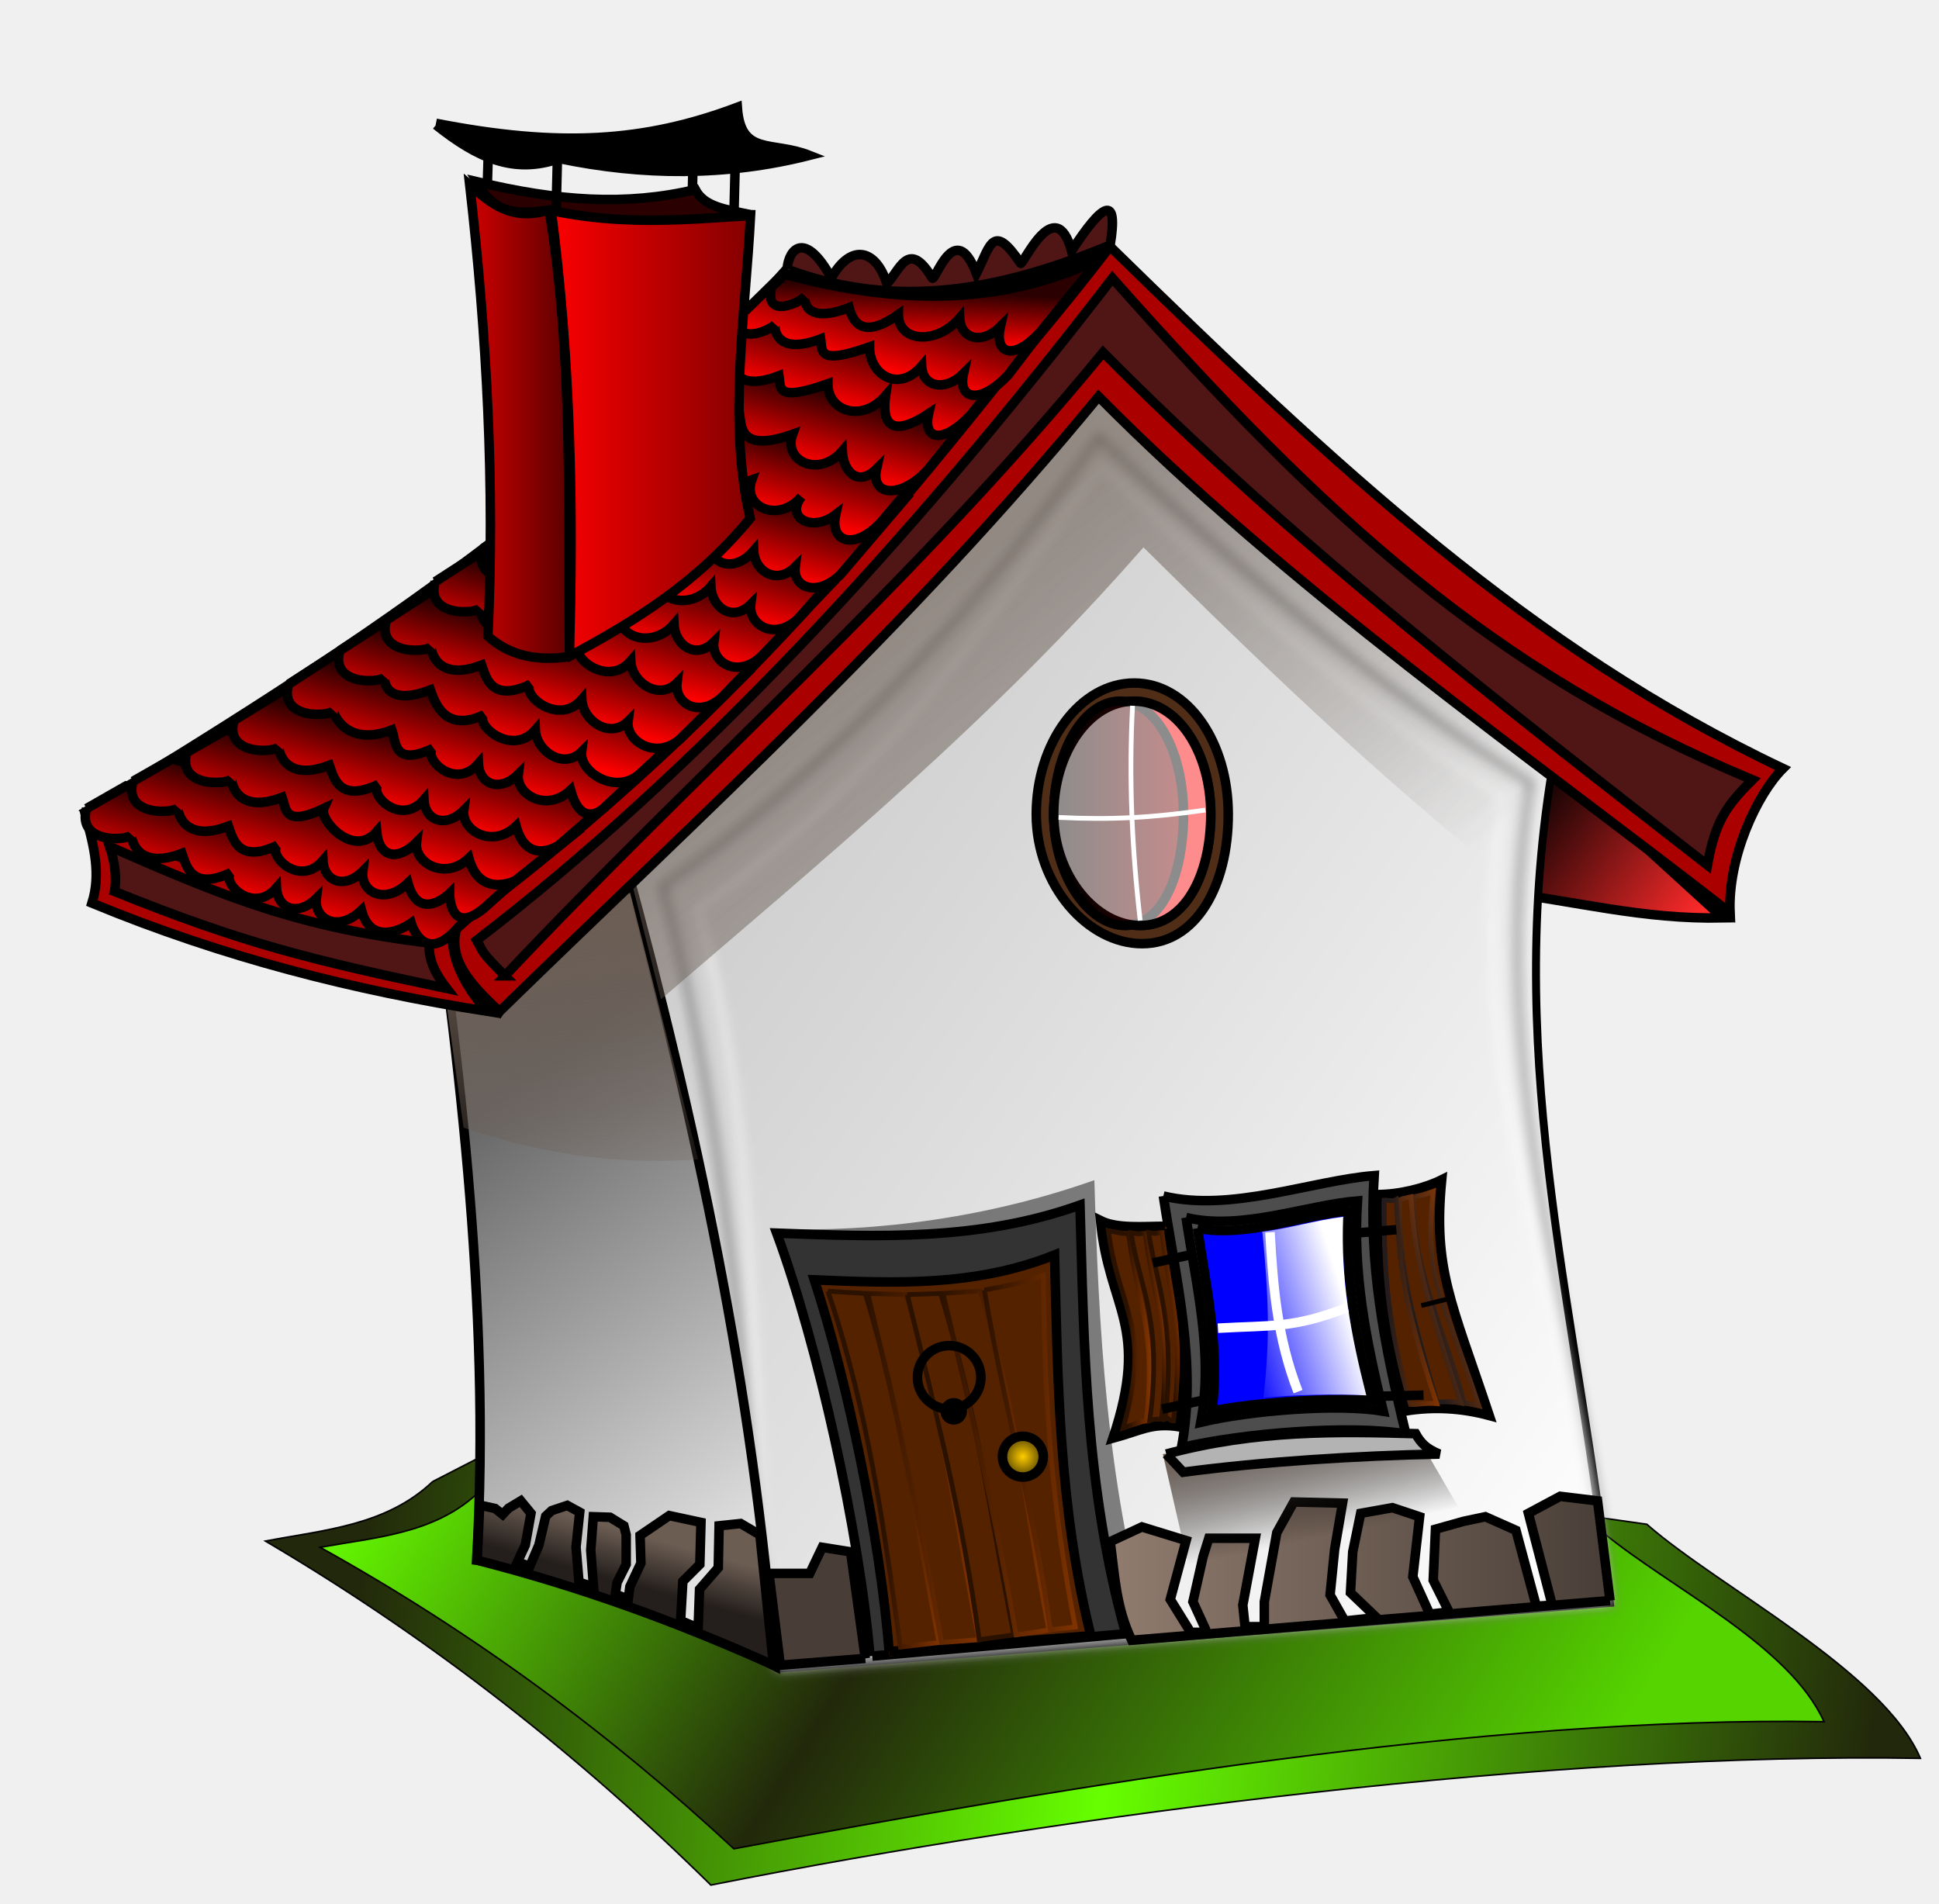
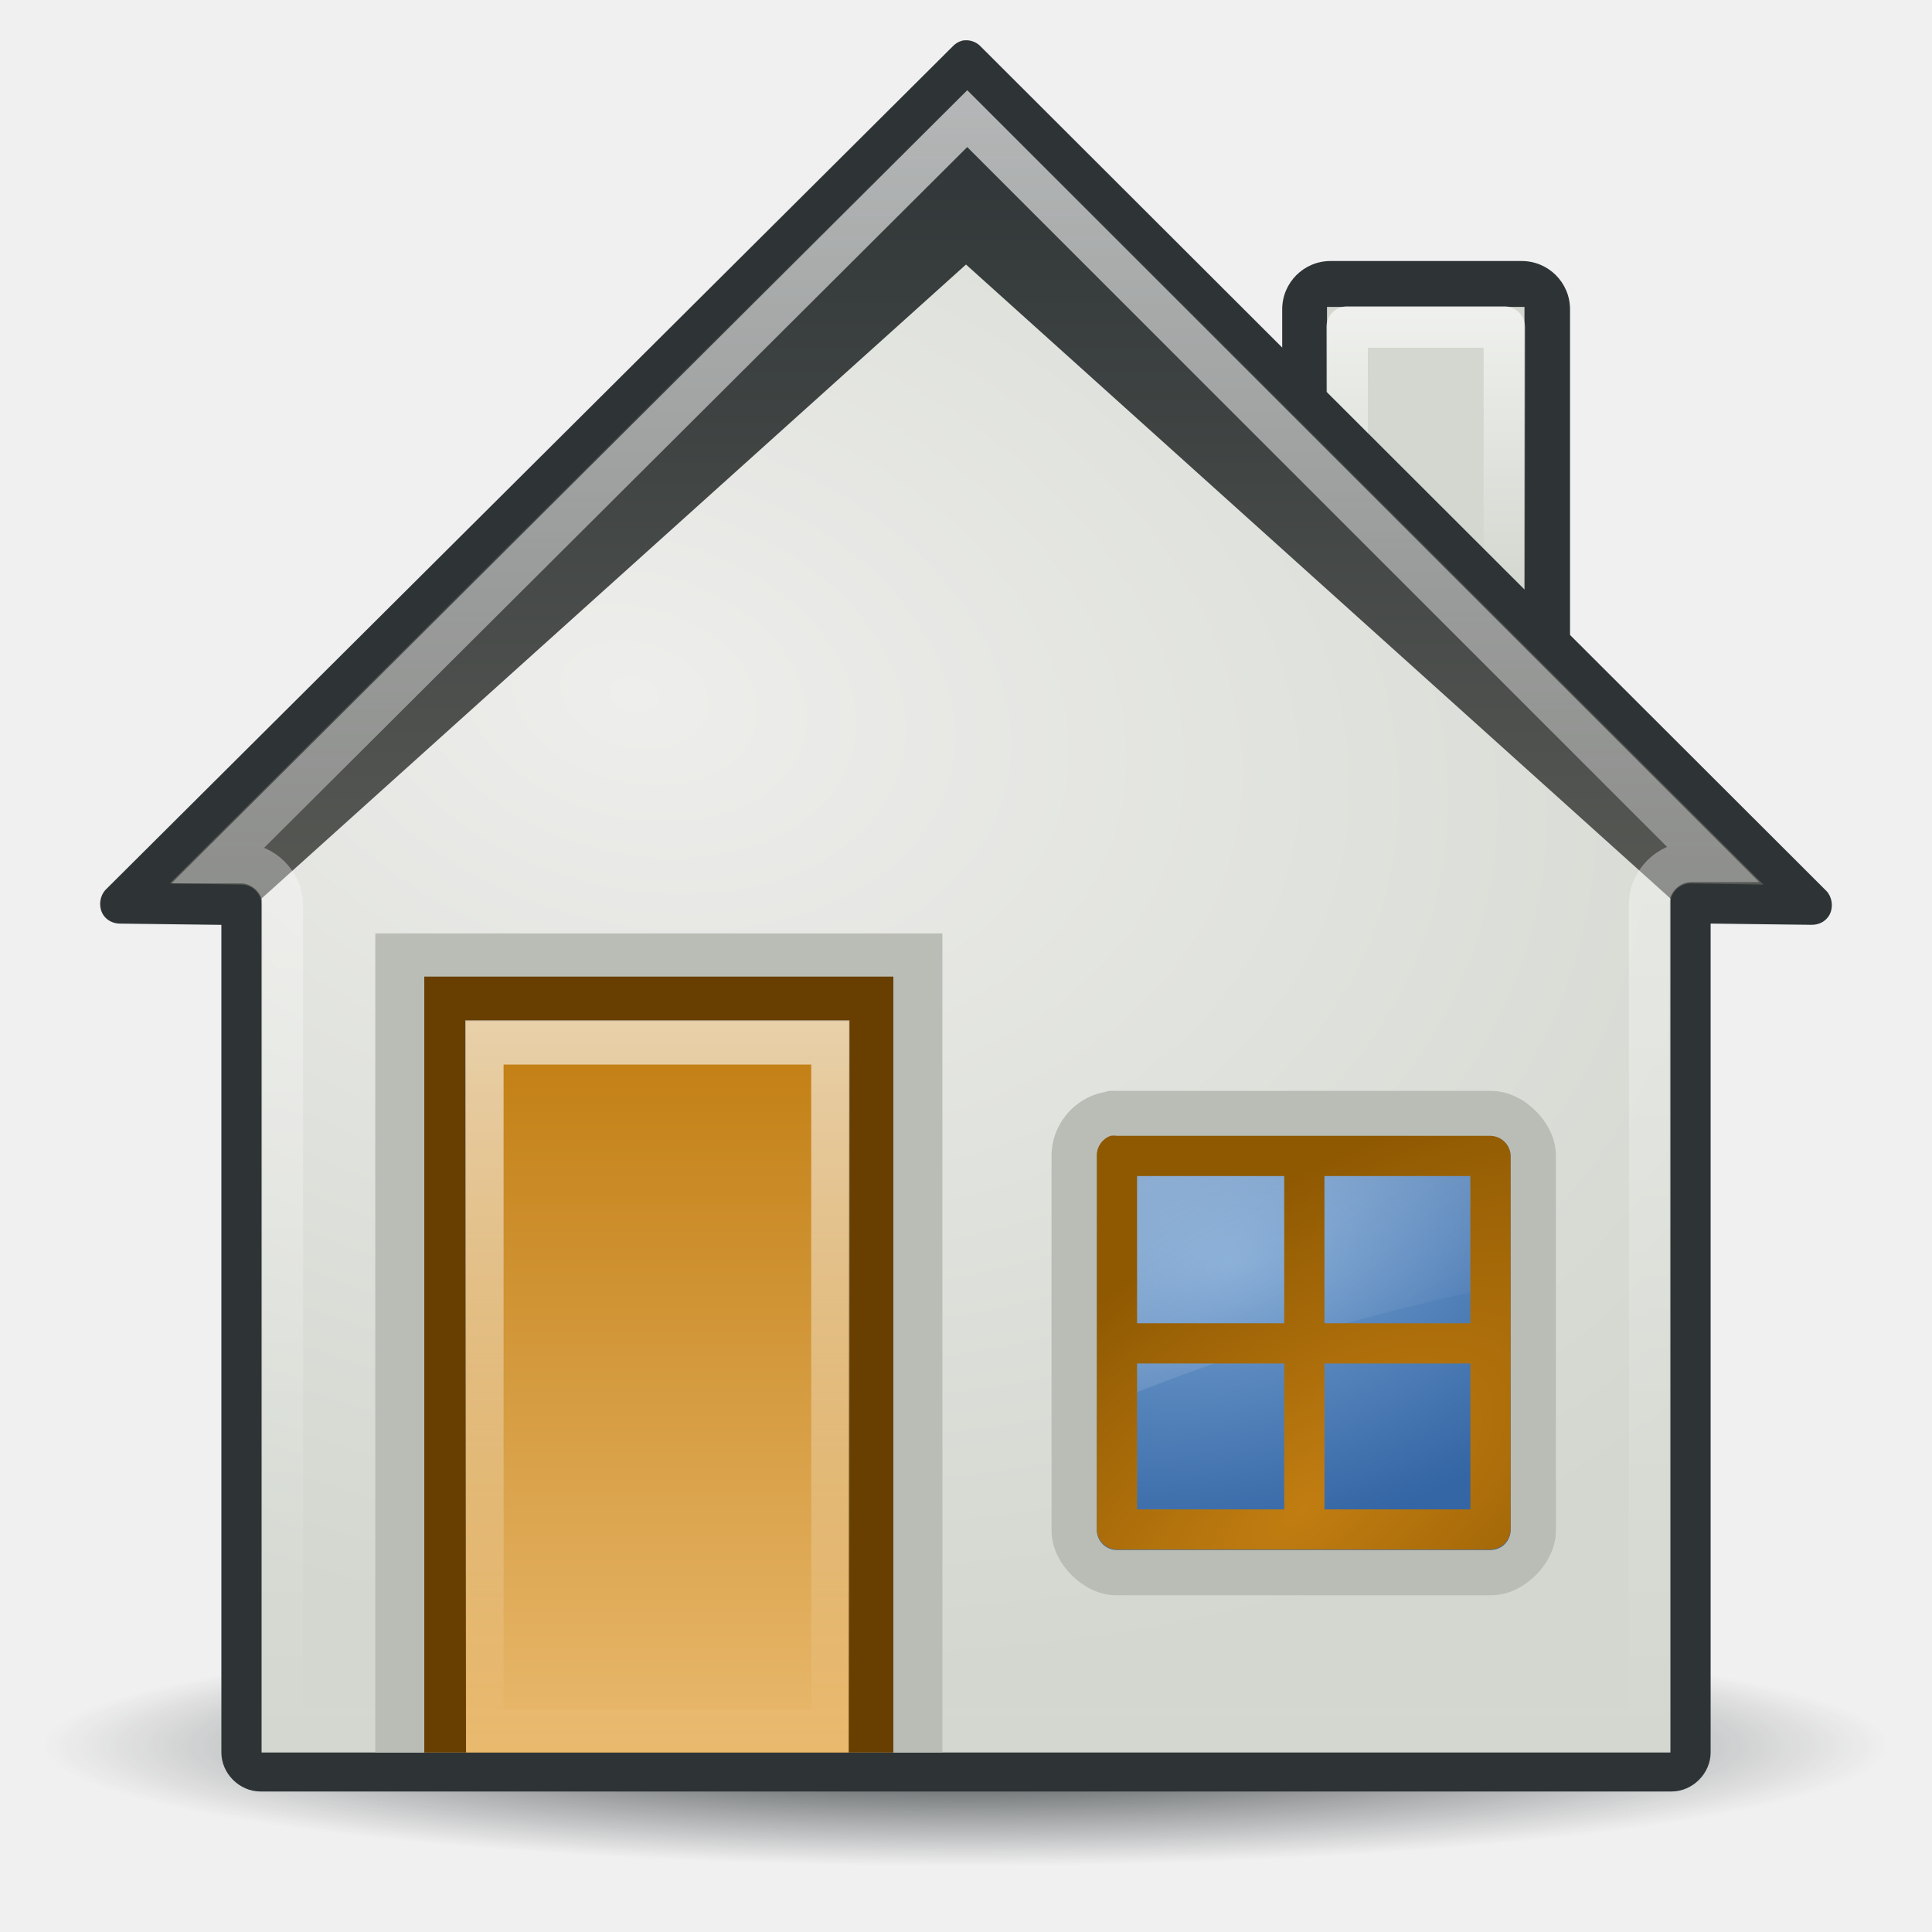
- <svg xmlns="http://www.w3.org/2000/svg" xmlns:xlink="http://www.w3.org/1999/xlink" viewBox="0 0 1222 1200">
+ <svg xmlns="http://www.w3.org/2000/svg" xmlns:xlink="http://www.w3.org/1999/xlink" viewBox="0 0 48 48">
  <defs>
-     <filter id="g">
-       <feGaussianBlur stdDeviation="3.428" />
-     </filter>
-     <linearGradient id="c">
-       <stop stop-color="#2b1100" offset="0" />
-       <stop stop-color="#a40" offset="1" />
+     <linearGradient id="a">
+       <stop stop-color="#fff" stop-opacity=".8" offset="0" />
+       <stop stop-color="#fff" stop-opacity="0" offset="1" />
    </linearGradient>
-     <linearGradient id="e">
-       <stop stop-color="#241c1c" offset="0" />
-       <stop stop-color="#a40" offset="1" />
+     <radialGradient id="l" cx="25.424" cy="52.57" r="25.729" gradientTransform="matrix(1 0 0 .18524 0 42.83)" gradientUnits="userSpaceOnUse">
+       <stop stop-color="#2e3436" offset="0" />
+       <stop stop-color="#2e3436" stop-opacity="0" offset="1" />
+     </radialGradient>
+     <linearGradient id="m" x2="0" y1="7.61" y2="14.766" gradientUnits="userSpaceOnUse" xlink:href="#a" />
+     <linearGradient id="n" x2="0" y1="3.688" y2="44.719" gradientUnits="userSpaceOnUse" xlink:href="#a" />
+     <linearGradient id="o" x2="0" y1="44.19" y2="25.875" gradientUnits="userSpaceOnUse">
+       <stop stop-color="#e9b96e" offset="0" />
+       <stop stop-color="#c17d11" offset="1" />
    </linearGradient>
-     <linearGradient id="a">
-       <stop stop-color="#f00" offset="0" />
-       <stop stop-color="#2b0000" offset="1" />
-     </linearGradient>
-     <linearGradient id="b">
-       <stop stop-color="#2b1100" offset="0" />
-       <stop stop-color="#803300" offset="1" />
-     </linearGradient>
-     <linearGradient id="av" x1="1114.4" x2="1043.5" y1="713.96" y2="736.69" gradientUnits="userSpaceOnUse">
+     <linearGradient id="p" x2="0" y1="25.891" y2="44.17" gradientUnits="userSpaceOnUse" xlink:href="#a" />
+     <linearGradient id="q" x1="26.21" x2="32.768" y1="23.978" y2="36.25" gradientTransform="translate(1.2425e-8 -1.2405)" gradientUnits="userSpaceOnUse">
      <stop stop-color="#fff" offset="0" />
      <stop stop-color="#fff" stop-opacity="0" offset="1" />
    </linearGradient>
-     <linearGradient id="au" x1="929.28" x2="1017.1" gradientUnits="userSpaceOnUse">
-       <stop offset="0" />
-       <stop stop-color="#800000" offset="1" />
+     <radialGradient id="r" cx="8.363" cy="28.968" r="17.5" gradientTransform="matrix(-.34202 1.3007 -1.8582 -.48862 72.451 20.543)" gradientUnits="userSpaceOnUse">
+       <stop stop-color="#eeeeec" offset="0" />
+       <stop stop-color="#d3d7cf" offset="1" />
+     </radialGradient>
+     <linearGradient id="s" x2="0" y1="3.438" y2="23.01" gradientTransform="translate(1.2425e-8 -1.2405)" gradientUnits="userSpaceOnUse">
+       <stop stop-color="#2e3436" offset="0" />
+       <stop stop-color="#555753" offset="1" />
    </linearGradient>
-     <linearGradient id="d" x1="662.97" x2="1282.5" y1="462.86" y2="903.28" gradientUnits="userSpaceOnUse">
-       <stop stop-color="#ccc" offset="0" />
-       <stop stop-color="#fff" offset="1" />
-     </linearGradient>
-     <linearGradient id="at" x1="529.26" x2="759.52" y1="627.78" y2="953.02" gradientUnits="userSpaceOnUse">
-       <stop stop-color="#666" offset="0" />
-       <stop stop-color="#fff" offset="1" />
-     </linearGradient>
-     <linearGradient id="as" x1="964.86" x2="1285.9" gradientUnits="userSpaceOnUse">
-       <stop stop-color="#917c6f" offset="0" />
-       <stop stop-color="#483e37" offset="1" />
-     </linearGradient>
-     <linearGradient id="ar" x1="670.18" x2="661.79" y1="867.18" y2="897.72" gradientUnits="userSpaceOnUse">
-       <stop stop-color="#6c5d53" offset="0" />
-       <stop stop-color="#241f1c" offset="1" />
-     </linearGradient>
-     <linearGradient id="aq" x1="498.67" x2="1452.7" y1="857.9" y2="960.93" gradientUnits="userSpaceOnUse">
-       <stop stop-color="#22280b" offset="0" />
-       <stop stop-color="#449305" offset=".25" />
-       <stop stop-color="#6f0" offset=".5" />
-       <stop stop-color="#22280b" offset="1" />
-     </linearGradient>
-     <linearGradient id="ap" x1="782.97" x2="951.64" gradientUnits="userSpaceOnUse">
-       <stop stop-color="#520" offset="0" />
-       <stop stop-color="#520" stop-opacity="0" offset="1" />
-     </linearGradient>
-     <linearGradient id="ao" x1="522.03" x2="1169.8" y1="774.99" y2="1181.1" gradientUnits="userSpaceOnUse">
-       <stop stop-color="#6f0" offset="0" />
-       <stop stop-color="#22280b" offset=".437" />
-       <stop stop-color="#55d400" offset="1" />
-     </linearGradient>
-     <linearGradient id="an" x1="561.29" x2="630.14" gradientUnits="userSpaceOnUse">
-       <stop stop-color="#d40000" offset="0" />
-       <stop stop-color="#500" offset="1" />
-     </linearGradient>
-     <linearGradient id="am" x1="612.57" x2="744.27" gradientUnits="userSpaceOnUse">
-       <stop stop-color="#f00" offset="0" />
-       <stop stop-color="#800000" offset="1" />
-     </linearGradient>
-     <linearGradient id="aj" x1="838.5" x2="908.64" gradientUnits="userSpaceOnUse">
-       <stop stop-color="#2b1100" offset="0" />
-       <stop stop-color="#2b1100" offset="1" />
-     </linearGradient>
-     <linearGradient id="r" x1="810.21" x2="825" y1="801.64" y2="870.5" gradientUnits="userSpaceOnUse">
-       <stop stop-color="#6c5d53" offset="0" />
-       <stop stop-opacity="0" offset="1" />
-     </linearGradient>
-     <linearGradient id="q" x1="869.47" x2="1079.3" y1="258.25" y2="529.8" gradientUnits="userSpaceOnUse">
-       <stop stop-color="#6c5d53" offset="0" />
-       <stop stop-color="#483e37" stop-opacity="0" offset="1" />
-     </linearGradient>
-     <linearGradient id="p" x1="325.93" x2="355.36" y1="470.71" y2="692.64" gradientUnits="userSpaceOnUse">
-       <stop stop-color="#6c5d53" offset="0" />
-       <stop stop-color="#6c5d53" stop-opacity="0" offset="1" />
-     </linearGradient>
-     <linearGradient id="n" x1="875.46" x2="906.95" gradientUnits="userSpaceOnUse">
-       <stop stop-color="#241c1c" offset="0" />
-       <stop stop-color="#803300" offset="1" />
-     </linearGradient>
-     <linearGradient id="i" x1="967.76" x2="1078.8" y1="386.83" y2="466.63" gradientUnits="userSpaceOnUse">
-       <stop offset="0" />
-       <stop stop-color="#ff2a2a" offset="1" />
-     </linearGradient>
-     <linearGradient id="al" x1="825" x2="861.5" gradientUnits="userSpaceOnUse" xlink:href="#b" />
-     <linearGradient id="ak" x1="813.14" x2="886.68" gradientUnits="userSpaceOnUse" xlink:href="#b" />
-     <linearGradient id="ai" x1="860.11" x2="930.79" gradientUnits="userSpaceOnUse" xlink:href="#b" />
-     <linearGradient id="ah" x1="887.07" x2="947.39" gradientUnits="userSpaceOnUse" xlink:href="#b" />
-     <linearGradient id="ag" x1="146.45" x2="159.07" y1="464.05" y2="418.59" gradientUnits="userSpaceOnUse" xlink:href="#a" />
-     <linearGradient id="af" x1="443.97" x2="456.59" y1="446.88" y2="401.42" gradientUnits="userSpaceOnUse" xlink:href="#a" />
-     <linearGradient id="f" x1="477.81" x2="490.43" y1="428.7" y2="383.24" gradientUnits="userSpaceOnUse" xlink:href="#a" />
-     <linearGradient id="ae" x1="507.61" x2="520.23" y1="408.49" y2="363.04" gradientUnits="userSpaceOnUse" xlink:href="#a" />
-     <linearGradient id="ad" x1="541.96" x2="554.57" y1="385.76" y2="340.31" gradientUnits="userSpaceOnUse" xlink:href="#a" />
-     <linearGradient id="ac" x1="574.28" x2="586.9" y1="364.55" y2="319.09" gradientUnits="userSpaceOnUse" xlink:href="#a" />
-     <linearGradient id="ab" x1="603.58" x2="616.19" y1="345.36" y2="299.9" gradientUnits="userSpaceOnUse" xlink:href="#a" />
-     <linearGradient id="aa" x1="634.39" x2="647" y1="321.11" y2="275.66" gradientUnits="userSpaceOnUse" xlink:href="#a" />
-     <linearGradient id="z" x1="664.19" x2="676.8" y1="300.41" y2="254.95" gradientUnits="userSpaceOnUse" xlink:href="#a" />
-     <linearGradient id="y" x1="687.42" x2="700.04" y1="276.67" y2="231.21" gradientUnits="userSpaceOnUse" xlink:href="#a" />
-     <linearGradient id="x" x1="721" x2="733.62" y1="252.6" y2="207.14" gradientUnits="userSpaceOnUse" xlink:href="#a" />
-     <linearGradient id="w" x1="746.51" x2="759.13" y1="219.59" y2="174.14" gradientUnits="userSpaceOnUse" xlink:href="#a" />
-     <linearGradient id="v" x1="772.27" x2="784.89" y1="190.81" y2="145.35" gradientUnits="userSpaceOnUse" xlink:href="#a" />
-     <linearGradient id="u" x1="799.55" x2="812.16" y1="155.95" y2="110.5" gradientUnits="userSpaceOnUse" xlink:href="#a" />
-     <linearGradient id="t" x1="825.81" x2="838.43" y1="132.72" y2="87.264" gradientUnits="userSpaceOnUse" xlink:href="#a" />
-     <linearGradient id="s" x1="844.75" x2="846.51" y1="115.04" y2="82.719" gradientUnits="userSpaceOnUse" xlink:href="#a" />
-     <linearGradient id="o" x1="897.78" x2="937.21" y1="717.68" y2="705.71" gradientUnits="userSpaceOnUse" xlink:href="#e" />
-     <linearGradient id="m" x1="888.13" x2="930.07" y1="719.29" y2="705" gradientUnits="userSpaceOnUse" xlink:href="#e" />
-     <linearGradient id="l" x1="978.92" x2="999.28" y1="741.97" y2="741.79" gradientUnits="userSpaceOnUse" xlink:href="#c" />
-     <linearGradient id="k" x1="996.06" x2="1008.2" y1="743.22" y2="741.61" gradientUnits="userSpaceOnUse" xlink:href="#c" />
-     <linearGradient id="j" x1="1004.1" x2="1018.7" y1="743.04" y2="741.43" gradientUnits="userSpaceOnUse" xlink:href="#c" />
-     <radialGradient id="h" cx="858.57" cy="850" r="15.857" gradientUnits="userSpaceOnUse">
-       <stop stop-color="#fc0" offset="0" />
-       <stop stop-color="#2b2200" offset="1" />
+     <radialGradient id="t" cx="30.69" cy="32.759" r="5.141" gradientTransform="matrix(2.2246 -.54124 .32308 1.3279 -48.244 5.742)" gradientUnits="userSpaceOnUse">
+       <stop stop-color="#729fcf" offset="0" />
+       <stop stop-color="#3465a4" offset="1" />
+     </radialGradient>
+     <radialGradient id="u" cx="33.49" cy="36.728" r="5.141" gradientTransform="matrix(2.4834 -1.7549 .8042 1.138 -80.316 54.457)" gradientUnits="userSpaceOnUse">
+       <stop stop-color="#c17d11" offset="0" />
+       <stop stop-color="#8f5902" offset="1" />
    </radialGradient>
  </defs>
-   <g transform="translate(-268.23 99.995)">
-     <path transform="translate(268.23 .00502)" d="m1085.8 478.52c-50.272 1.037-91.95-10.397-143.29-16.941l5.051-109.1 138.24 126.04z" fill="url(#i)" stroke="#000" stroke-width="6" />
-     <path d="m540.89 833.79c-29.349 27.788-68.204 30.388-105.36 37.491 105.35 62.049 197.9 135.19 280.7 216.79 228.41-45.359 531.85-83.876 762.28-79.872-23.519-55.267-126.52-107.34-172.42-147.52l-640.91-90.811-124.29 63.915" fill="url(#aq)" stroke="#000" />
-     <path d="m567.86 842.36c-27.259 24.353-63.347 26.632-97.857 32.857 97.848 54.38 183.81 118.48 260.71 190 212.14-39.753 473.03-83.611 687.06-80.101-21.845-48.437-96.57-83.975-139.2-119.18l-710.71-23.571" fill="url(#ao)" stroke="#000" />
-     <path d="m758.57 951.65 524.29-41.429c-18.774-177.17-67.142-334.86-36.898-522.53l-290.25-252.47-290.25 319.61c44.625 166.39 70.595 322.81 92.388 496.82" fill="url(#d)" stroke="#000" stroke-width="5" />
-     <path d="m758.57 951.65 524.29-41.429c-18.774-177.17-81.284-328.8-51.04-516.47-87.503-53.862-178.17-128.26-271.05-217.11-76.839 108.6-164.99 205.89-274.08 282.24 44.625 166.39 49.382 318.77 71.175 492.78" fill="url(#d)" filter="url(#g)" opacity=".467" stroke="#000" stroke-width="5" />
-     <path d="m758.57 951.65 524.29-41.429c-18.774-177.17-97.446-320.72-67.202-508.39-87.503-53.862-160.99-120.18-253.88-209.03-76.839 108.6-144.78 203.87-253.88 280.22 44.625 166.39 28.169 304.63 49.962 478.63" fill="url(#d)" filter="url(#g)" opacity=".467" stroke="#fff" stroke-width="5" />
-     <path d="m819.89 943.79 172.11-15.897c-26.675-95.285-31.39-193.07-34.075-284.1-65.785 23.322-136.95 33.128-202.74 30.746 26.786 71.943 56.301 188.52 63.228 269.25" fill="#333" opacity=".594" />
-     <path d="m817.94 943.79 159.78-14.114c-25.836-92.95-26.252-181.37-28.852-270.17-63.716 22.75-127.43 20.013-191.15 17.69 25.944 70.18 52.085 187.84 58.794 266.6" fill="#333" stroke="#000" stroke-width="6" />
-     <path d="m1001.4 653.79c42.7 10.326 93.534-9.675 132.86-12.857-3.502 54.728 5.79 104.59 20 162.86-35.055-5.97-102.57-0.666-141.43 8.571 9.981-52.857-3.514-105.71-11.428-158.57" fill="#4d4d4d" stroke="#000" stroke-width="6" />
-     <path d="m1015.7 667.35c34.719 8.403 76.051-7.874 108.02-10.464-2.847 44.541 4.707 85.118 16.262 132.54-28.503-4.858-83.399-0.542-114.99 6.976 8.115-43.018-2.858-86.035-9.292-129.05" fill="#4d4d4d" stroke="#000" stroke-width="6" />
-     <path d="m1022.9 674.13c30.981 6.053 66.93-8.615 95.229-10.909-2.52 39.447 4.166 77.403 14.392 119.4-25.1-1.651-72.172 1.035-100.51 6.683 5.162-39.108-3.413-77.08-9.108-115.18" fill="#00f" stroke="#000" stroke-width="6" />
-     <path d="m1068.6 676.65c1.982 34.286 4.435 66.172 17.688 100.46" fill="none" stroke="#fff" stroke-width="6" />
-     <path d="m1063.6 676.28c16.65-1.901 33.11-7.1 51.118-9.393-1.603 39.447 4.545 73.11 14.588 112.58-18.452-1.146-47.856-0.354-64.892 1.506 4.571-38.098 3.062-66.095-0.562-104.19" fill="url(#av)" />
-     <path d="m1035.8 737.11c34.286-1.982 47.232 0.237 81.518-13.016" fill="none" stroke="#fff" stroke-width="6" />
-     <path d="m828.57 940.93 120.07-13.03c-20.468-82.57-17.261-150.51-19.322-229.39-50.476 20.21-92.871 15.252-143.35 13.189 20.553 62.343 40.818 157.25 46.133 227.21" fill="url(#ap)" stroke="#873515" stroke-width="6" />
-     <path d="m661.56 440.9-129.3-50.508c24.46 164.83 45.589 332.94 36.366 492.95 69.363 8.757 129.13 36.701 187.89 66.67-13.558-172.72-49.175-341.77-94.954-509.12" fill="url(#at)" stroke="#000" stroke-width="6" />
-     <path transform="translate(268.23 .00502)" d="m397.14 462.86-126.43-7.857 21.429 155.71c44.28 15.009 92.184 23.979 147.86 20l-42.857-167.86" fill="url(#p)" />
-     <path d="m959.56 150.99c-91.351 111.47-190.89 210.66-292.94 306.08l18.183 72.731c104.42-89.579 210.02-177.1 304.06-284.86 84.179 83.506 163.31 158.59 247.49 223.24l10.102-78.792-286.88-238.4" fill="url(#q)" opacity=".621" />
-     <path d="m583.06 537.47c125.2-122.17 257.15-241.09 377.5-387.49 118.52 119.88 269.54 225.26 398 325.27-1.56-34.559 16.812-74.439 33.335-90.914-158.93-75.219-281.3-189.34-424.07-328.96-130.37 169.49-266.24 282.99-411.33 427.96-6.86 20.757 8.024 37.021 26.56 54.14z" fill="#a00" stroke="#000" stroke-width="6" />
-     <path d="m960.57 57.045c-73.4 17.67-145.72 33.456-197.99 14.142-126.86 144.41-279.54 242.58-438.28 339.17 6.693 2.647 1.063 4.964 42.7 25.536 30.016 14.83 154.49 47.542 189.51 47.44 187.21-138.34 293.22-282.79 408.35-426.28" fill="#f00" stroke="#000" stroke-width="6" />
-     <path d="m554.48 483.33c-4.041 13.974 3.217 34.686 20.708 54.043-83.506-13.148-165.5-33.696-249-68.185 5.682-18.183 1.293-35.355-3.535-53.538 75.374 33.252 151.13 61.078 231.83 67.68" fill="#a00" stroke="#000" stroke-width="6" />
-     <path d="m1042.3 413.21c0 45.04-20.229 81.553-54.321 81.553s-66.667-36.512-66.667-81.553 27.637-82.726 61.729-82.726 59.26 37.686 59.26 82.726z" fill="#502d16" fill-rule="evenodd" stroke="#000" stroke-width="6" />
-     <path d="m1031.3 413.12c0 38.773-16.552 70.206-44.447 70.206s-54.548-31.432-54.548-70.206 22.613-71.216 50.508-71.216 48.487 32.442 48.487 71.216z" fill="#f00" fill-rule="evenodd" stroke="#000" stroke-width="6" />
-     <path d="m1014.1 413.12c0 38.773-13.681 70.206-36.737 70.206s-45.086-31.432-45.086-70.206 18.69-71.216 41.746-71.216 40.076 32.442 40.076 71.216z" fill="url(#au)" fill-rule="evenodd" stroke="#000" stroke-width="6" />
-     <path d="m1031.3 413.12c0 38.773-16.552 70.206-44.447 70.206s-54.548-31.432-54.548-70.206 22.613-71.216 50.508-71.216 48.487 32.442 48.487 71.216z" fill="#fff" fill-rule="evenodd" opacity=".548" stroke="#000" stroke-width="6" />
-     <path d="m935.37 415.18c33.095 1.645 59.048 0.233 92.5-4.643" fill="none" stroke="#fff" stroke-width="3" />
-     <path d="m1282.9 908.79-7.857-62.857-23.571-2.857-20 10.714 15 57.857-10 0.714-12.857-47.857-19.286-8.571-13.571 2.857-17.857 5-1.429 32.143 10 20-12.143 1.429-10.714-23.571 4.286-37.857-17.143-5.714-20 3.571-5 24.286-1.429 25.714 16.428 15.714-20 2.143-9.286-16.429 2.857-28.571 5-29.286-30.714-0.714-10.714 19.286-7.857 43.571v15.714l-12.143 1e-5 -1.429-13.571 7.857-42.143h-29.286l-3.571 11.429-6.429 28.571 7.857 17.143v2.143h-9.286l-12.857-20.714 10-37.143-27.857-8.571-20 9.286c2.81 20.714 3.576 41.429 13.571 62.143l301.43-25" fill="url(#as)" stroke="#000" stroke-width="6" />
-     <path d="m813.57 945.22-9.286-67.143-17.857-2.857-7.857 16.429h-25.714l7.143 57.857 53.571-4.286" fill="#483e37" stroke="#000" stroke-width="6" />
-     <path d="m568.93 883.61 1.607-35 9.737 2.145 4.727 3.748 3.667-3.911 7.761-4.66 6.429 7.857-3.571 20-5 10.714 7.857 2.679 5.714-13.393 4.286-18.214 3.738-3.476 9.834-3.31 7.857 4.286-2.321 21.964 1.964 23.214 9.107 2.5-1.786-23.75 1.607-21.071 10.524 0.334 8.762 5.38 1.429 5.714v18.571l-5.714 11.429-1.429 9.286 8.214 3.214 1.25-9.821 6.964-14.821-0.536-17.5 18.393-12.5 20 4.286-0.714 26.429-10.714 10.714-1.429 25 11.071 4.286 0.893-24.286 11.786-13.571 0.536-26.429 13.571-1.429 12.143 7.143 8.571 82.143c-61.728-27.728-122.08-49.584-185.71-65.893" fill="url(#ar)" stroke="#000" stroke-width="6" />
-     <path d="m764.29 69.505c1.06-12.933 11.4-24.284 27.857 5.714 12.951-22.875 28.53-17.27 35 3.571 8.145-8.065 13.47-28.67 28.571-3.571 1.806 3.002 14.165-38.643 27.857-2.857 8.865-17.728 10.377-32.46 27.857-6.429 1.322 1.969 21.675-45.257 32.143-7.857 19.237-29.474 29.76-36.828 24.286-3.571-70.008 28.972-134.2 40.458-202.14 15.714" fill="#501616" stroke="#000" stroke-width="6" />
-     <path d="m586.43 515.02c122.35-130.03 256.64-246.49 377-392.89 118.52 119.88 252.4 223.12 380.86 323.13 4.868-27.416 11.812-37.296 28.335-53.771-163.79-68.28-268.87-164.66-403.36-316.11-130.37 169.49-264.81 312.99-400.61 417.24 4.757 8.13 1.263 5.787 17.779 22.401z" fill="#501616" stroke="#000" stroke-width="6" />
-     <path d="m538.77 493.69c-0.47 8.259 0.994 16.381 10.985 29.309-84.577-17.791-128.42-28.472-209.42-61.175 1.396-6.397 0.763-17.244-2.995-28.284 75.374 33.252 120.93 51.088 201.99 60.905" fill="#501616" stroke="#000" stroke-width="6" />
-     <path d="m828.57 940.93 127.14-10c-20.468-82.57-20.797-161.11-22.857-240-50.476 20.21-100.95 17.778-151.43 15.714 20.553 62.343 41.828 164.32 47.143 234.29" fill="#520" stroke="#000" stroke-width="6" />
-     <path d="m790 713.79 23.571 1.429c22.901 74.818 32.125 146.9 46.429 220l-24.286 2.857c-10.345-75.493-20.81-150.61-45.714-224.29" fill="none" stroke="url(#al)" stroke-width="3" />
-     <path d="m814.64 715.22 24.643 0.714c22.901 74.818 31.589 144.4 45.893 217.5l-23.571 1.786c-13.203-75.493-26.346-136.15-46.25-219.11" fill="none" stroke="url(#ak)" stroke-width="3" />
-     <path d="m840 715.93 21.071-0.714c22.901 74.818 31.768 142.08 46.071 215.18l-21.786 3.036c-10.345-75.493-25.453-136.68-45.357-217.5" fill="none" stroke="url(#aj)" stroke-width="3" />
-     <path d="m861.61 715.22 24.464-1.607c22.901 74.818 28.911 140.65 43.214 213.75l-20.714 3.036c-13.203-75.493-27.417-137.4-45.893-214.64" fill="none" stroke="url(#ai)" stroke-width="3" />
-     <path d="m888.57 713.08c11.976-2.285 23.79-4.247 37.143-9.286 0.758 85.533 5.875 148.51 20.179 221.61l-15.714 1.786c-10.345-75.493-27.418-131.86-41.607-214.11" fill="none" stroke="url(#ah)" stroke-width="3" />
-     <path transform="translate(50 -41.924)" d="m827.14 831.43c0 4.339-3.518 7.857-7.857 7.857s-7.857-3.518-7.857-7.857 3.518-7.857 7.857-7.857 7.857 3.518 7.857 7.857z" fill-rule="evenodd" stroke="#000" />
-     <path transform="translate(54.286 -31.924)" d="m871.43 850c0 7.101-5.756 12.857-12.857 12.857s-12.857-5.756-12.857-12.857 5.756-12.857 12.857-12.857 12.857 5.756 12.857 12.857z" fill="url(#h)" fill-rule="evenodd" stroke="#000" stroke-width="6" />
-     <path transform="translate(268.23 .00502)" d="m54.548 409.56c-6.222 22.257 25.494 20.388 28.284 16.668-0.397 0.397 1.978 23.016 31.82 11.617 2.739 7.619 5.924 23.868 30.81 12.122-6.087 6.415 14.078 26.633 28.789 9.596 0.662 13.362 13.661 18.109 25.128 6.692-1.594 12.93 13.465 21.762 28.411 7.45 6.926 25.531 31.315 8.081 31.315 8.081s8.001 27.82 29.8 2.525l22.223-19.698-231.83-69.195-24.749 14.142" fill="url(#ag)" stroke="#000" stroke-width="6" />
-     <path d="m352.07 392.39c-6.222 22.257 25.494 20.388 28.284 16.668-0.397 0.397 1.978 23.016 31.82 11.617 2.739 7.619 5.924 23.868 30.81 12.122-6.087 6.415 14.078 26.633 28.789 9.596 0.662 13.362 13.661 18.109 25.128 6.692-1.594 12.93 13.465 21.762 28.411 7.45 6.926 25.531 26.264 6.566 26.264 6.566s-0.08 30.345 25.254 6.061l26.769-23.739-226.78-67.175-24.749 14.142" fill="url(#af)" stroke="#000" stroke-width="6" />
-     <path d="m385.91 374.21c-6.222 22.257 25.494 20.388 28.284 16.668-0.397 0.397 1.978 23.016 31.82 11.617 2.739 7.619 1.378 18.818 26.264 7.071-3.056 6.92 18.623 31.684 33.335 14.647 1.673 16.897 13.661 18.109 25.128 6.692-1.594 12.93 18.011 24.287 32.956 9.975 6.926 25.531 29.294 14.142 29.294 14.142l37.376-29.8-219.71-65.155-24.749 14.142" fill="url(#f)" stroke="#000" stroke-width="6" />
-     <path d="m385.91 374.21c-6.222 22.257 25.494 20.388 28.284 16.668-0.397 0.397 1.978 23.016 31.82 11.617 2.739 7.619 1.378 18.818 26.264 7.071-3.056 6.92 18.623 31.684 33.335 14.647 1.673 16.897 13.661 18.109 25.128 6.692-1.594 12.93 18.011 24.287 32.956 9.975 6.926 25.531 29.294 14.142 29.294 14.142l37.376-29.8-219.71-65.155-24.749 14.142" fill="url(#f)" stroke="#000" stroke-width="6" />
-     <path d="m415.71 354.01c-6.222 22.257 25.494 20.388 28.284 16.668-0.397 0.397 1.978 23.016 31.82 11.617 2.739 7.619 5.924 23.868 30.81 12.122-6.087 6.415 14.078 26.633 28.789 9.596 0.662 13.362 13.661 18.109 25.128 6.692-1.594 12.93 18.011 24.287 32.956 9.975 6.926 25.531 26.769 12.122 26.769 12.122l37.376-32.325-208.09-67.175-33.84 20.708" fill="url(#ae)" stroke="#000" stroke-width="6" />
-     <path d="m450.05 331.28c-6.222 22.257 25.494 20.388 28.284 16.668-0.397 0.397 7.029 23.521 36.871 12.122 2.739 7.619 0.873 23.363 25.759 11.617-6.087 6.415 14.078 26.633 28.789 9.596 0.662 13.362 13.661 18.109 25.128 6.692-1.594 12.93 18.011 24.287 32.956 9.975 6.926 25.531 21.213 11.112 21.213 11.112l38.386-35.86-203.04-64.145-34.345 22.223" fill="url(#ad)" stroke="#000" stroke-width="6" />
-     <path d="m482.38 310.07c-6.222 22.257 25.494 20.388 28.284 16.668-0.397 0.397-1.052 19.481 28.789 8.081 2.739 7.619 8.954 27.404 33.84 15.657-6.087 6.415 17.613 26.633 32.325 9.596 0.662 13.362 17.701 25.18 29.168 13.763-1.594 12.93 22.052 27.823 36.997 13.511l43.437-39.901-198.49-59.599-34.345 22.223" fill="url(#ac)" stroke="#000" stroke-width="6" />
-     <path d="m511.67 290.87c-6.222 22.257 25.494 20.388 28.284 16.668-0.397 0.397 1.978 23.016 31.82 11.617 2.739 7.619 5.924 23.868 30.81 12.122-6.087 6.415 17.613 26.633 32.325 9.596 0.662 13.362 17.701 25.18 29.168 13.763-1.594 12.93 18.516 24.792 33.461 10.48l40.911-40.406-192.43-56.063-34.345 22.223" fill="url(#ab)" stroke="#000" stroke-width="6" />
-     <path d="m542.48 266.63c-6.222 22.257 25.494 20.388 28.284 16.668-0.397 0.397 1.978 23.016 31.82 11.617 2.739 7.619 5.924 23.868 30.81 12.122-6.087 6.415 17.613 26.633 32.325 9.596 0.662 13.362 17.701 25.18 29.168 13.763-1.594 12.93 13.971 22.772 28.916 8.46l41.921-43.437-188.9-51.013-34.345 22.223" fill="url(#aa)" stroke="#000" stroke-width="6" />
-     <path d="m572.28 245.92c-6.222 22.257 25.494 20.388 28.284 16.668-0.397 0.397-1.052 19.986 28.789 8.586 2.739 7.619 5.419 23.868 30.305 12.122-6.087 17.021 18.623 27.139 33.335 10.102 0.662 13.362 13.661 22.655 25.128 11.238-1.594 12.93 14.981 23.277 29.926 8.965l43.437-44.952-184.86-44.952-34.345 22.223" fill="url(#z)" stroke="#000" stroke-width="6" />
-     <path d="m598.55 226.73c-6.222 22.257 22.463 15.842 25.254 12.122-0.397 0.397-1.052 19.986 28.789 8.586 2.739 7.619 5.419 23.868 30.305 12.122-6.087 17.021 18.623 27.139 33.335 10.102 0.662 13.362 13.661 22.655 25.128 11.238-1.594 12.93 14.981 23.277 29.926 8.965l41.416-46.972-180.82-40.911-33.84 24.244" fill="url(#y)" stroke="#000" stroke-width="6" />
-     <path d="m632.13 202.66c-6.222 22.257 22.463 15.842 25.254 12.122-0.397 0.397-1.052 19.986 28.789 8.586 2.739 7.619 5.419 23.868 30.305 12.122-6.087 17.021 12.057 28.654 26.769 11.617 0.662 13.362 14.671 21.645 26.138 10.228-1.594 12.93 13.465 19.236 28.411 4.925l40.911-47.982-173.24-36.365-33.84 24.244" fill="url(#x)" stroke="#000" stroke-width="6" />
-     <path d="m657.64 169.65c-6.222 22.257 22.463 15.842 25.254 12.122-0.397 0.397-4.083 19.986 25.759 8.586 1.248 7.619 0.15 23.868 33.335 12.122-6.087 17.021 16.603 27.644 31.315 10.607-10.341 13.362 6.795 22.655 21.592 11.238-3.805 17.351 11.643 22.882 28.411 4.925l40.911-47.982-173.24-36.365-33.84 24.244" fill="url(#w)" stroke="#000" stroke-width="6" />
-     <path d="m683.4 140.87c-6.222 22.257 22.463 15.842 25.254 12.122-0.397 0.397-4.083 19.986 25.759 8.586 1.248 7.619 0.15 23.868 33.335 12.122-6.087 17.021 16.603 27.644 31.315 10.607 0.662 13.362 10.125 22.655 21.592 11.238-3.805 17.351 15.178 18.841 31.946 0.884l37.376-45.962-178.8-28.789-28.284 18.688" fill="url(#v)" stroke="#000" stroke-width="6" />
-     <path d="m708.65 118.14c-6.222 22.257 18.928 13.317 21.718 9.596-0.397 0.397-1.052 20.491 28.789 9.091 1.248 7.619-2.375 16.797 30.81 5.051-0.026 17.526 21.654 24.613 36.365 7.576-2.09 14.462 1.08 28.495 27.148 11.238-3.805 17.351 9.623 18.841 26.39 0.884l37.376-45.962-181.32-18.183-26.264 19.698" fill="url(#u)" stroke="#000" stroke-width="6" />
-     <path d="m734.92 96.924c-6.222 22.257 18.928 11.297 21.718 7.576-0.397 0.397-1.052 20.491 28.789 9.091 1.248 7.619-2.375 16.797 30.81 5.051-0.026 17.526 18.118 29.159 32.83 12.122 0.662 13.362 14.924 16.089 26.39 4.672-3.805 17.351 11.39 18.841 28.158 0.884l60.104-78.792c-58.589 27.633-124.62 35.928-202.03 15.152l-23.739 23.234" fill="url(#t)" stroke="#000" stroke-width="6" />
-     <path d="m626.97 313.69c40.854-21.924 80.721-46.314 114.05-87.038-14.223-60.918-3.084-126.91 0.245-191.34l-125.71-3.347c12.28 93.907 14.323 187.81 11.408 281.72z" fill="url(#am)" stroke="#000" stroke-width="6" />
-     <path d="m627.14 313.79c-20.866 3.16-38.181-0.781-51.429-12.857 4.436-94.762-0.649-189.52-11.429-284.29 13.061 11.247 25.815 23.007 50 15.714 15.327 91.049 11.84 186.8 12.857 281.43" fill="url(#an)" stroke="#000" stroke-width="6" />
-     <path d="m740.71 35.219c-15.205-3.264-28.582-4.849-34.286-15.714-43.873 10.329-86.47 7.336-137.86-5 10.704 19.544 23.586 21.161 45.714 17.857 44.709 9.816 84.554 6.176 125.71 3.571" fill="#2b0000" stroke="#000" stroke-width="6" />
-     <path d="m754.87 79.751c-6.222 22.257 17.918 10.792 20.708 7.071-0.397 0.397-2.062 18.471 27.779 7.071 3.015 11.912 11.009 18.565 31.062 4.293-0.026 17.526 23.926 19.31 38.638 2.273 0.662 13.362 14.166 16.846 25.633 5.43-3.805 17.351 8.107 21.619 24.875 3.662l37.628-46.214c-58.589 27.633-120.83 30.372-198.24 9.597l-8.081 7.576" fill="url(#s)" stroke="#000" stroke-width="6" />
-     <path transform="translate(268.23 .00502)" d="m732.86 816.43 20.714 90.714 192.14-11.429-54.286-93.571-158.57 14.286" fill="url(#r)" />
-     <path transform="translate(268.23 .00502)" d="m735 816.43c57.129-15.404 109.32-14.198 157.14-12.857 3.058 5.409 6.271 9.338 15 12.857-51.885 1.01-111.42 4.778-161.43 11.429l-10.714-11.429" fill="#b3b3b3" stroke="#000" stroke-width="6" />
-     <path transform="translate(268.23 .00502)" d="m867.86 652.86c14.008 0.06 30.227-4.064 40.714-9.286-5.515 56.57 6.245 77.232 30 148.57-17.619-4.762-35.238-5.714-52.857-2.857-14.439-50.78-18.283-90.15-17.857-136.43z" fill="#520" stroke="#000" stroke-width="6" />
-     <path d="m1002.5 672.86c-14.008 0.06-30.227 1.65-40.714-3.571 5.515 56.57 31.612 65.804 7.857 137.14 17.619-4.762 24.524-10 42.143-7.143 6.582-56.494-1.717-78.722-7.857-125" fill="#520" stroke="#000" stroke-width="6" />
-     <path transform="translate(268.23 .00502)" d="m890.98 654.29c5.437-1.012 5.227-0.672 12.143-3.214-5.515 56.57 5.174 63.661 28.929 135-7.083-1.637-5.684-1.429-9.018-1.786-14.439-50.78-32.48-83.722-32.054-130z" fill="none" stroke="url(#o)" stroke-width="3" />
-     <path transform="translate(268.23 .00502)" d="m882.05 656.25c3.115-1.19 0.584-0.493 7.143-1.964 2.342 37.284 7.674 58.661 31.429 130-7.083-1.637-11.756-0.357-15.089-0.714-14.439-50.78-23.908-81.043-23.482-127.32z" fill="none" stroke="url(#m)" stroke-width="3" />
-     <path transform="translate(268.23 .00502)" d="m872.41 656.43c2.58-0.119 5.227 0.936 7.5-0.357 2.342 37.284 1.781 57.232 25.536 128.57-7.619-0.565-13.185 0.893-16.518 0.536-14.439-50.78-16.944-82.472-16.518-128.75z" fill="none" stroke="url(#n)" stroke-width="3" />
-     <path transform="translate(268.23 .00502)" d="m854.29 677.14 25.714-2.143" fill="none" stroke="#000" stroke-width="6" />
-     <path transform="translate(268.23 .00502)" d="m869.29 780 27.857-0.714" fill="none" stroke="#000" stroke-width="6" />
-     <path d="m979.45 677.59c-4.544-0.119-5.227-0.582-12.679-1.875 6.408 50.499 27.862 59.375 9.286 124.29 5.119-1.726 11.131-4.286 14.464-4.464 6.582-56.494-4.931-71.668-11.071-117.95z" fill="none" stroke="url(#l)" stroke-width="3" />
-     <path d="m989.98 677.42c-4.544-0.119-1.477 0.846-8.928-0.446 5.158 34.606 20.183 54.375 11.786 118.39 2.976-1.19 3.988-0.714 7.322-0.893 6.582-56.494-4.038-70.775-10.179-117.05z" fill="none" stroke="url(#k)" stroke-width="3" />
-     <path d="m1000.5 676.88c-4.544-0.119-0.941 1.203-8.393-0.089 5.158 34.606 16.969 53.304 10.536 117.5 2.976-1.19 1.845 1.429 5.179 1.25 6.582-56.494-1.181-72.383-7.322-118.66z" fill="none" stroke="url(#j)" stroke-width="3" />
-     <path d="m1000.6 788.09 25.22-5.455" fill="none" stroke="#000" stroke-width="6" />
-     <path d="m994.9 695.95 25.22-5.455" fill="none" stroke="#000" stroke-width="6" />
-     <path transform="translate(46.429 -60.495)" d="m840 828.57c0 11.046-8.954 20-20 20s-20-8.954-20-20 8.954-20 20-20 20 8.954 20 20z" fill="none" stroke="#000" stroke-width="6" />
-     <path transform="translate(268.23 .00502)" d="m895.71 722.86 17.143-4.286" fill="none" stroke="#000" stroke-width="3" />
-     <path transform="translate(268.23 .00502)" d="m351.53-9.148-1.01 40.406" fill="none" stroke="#000" stroke-width="6" />
-     <path d="m576.32-15.203-1.01 33.335" fill="none" stroke="#000" stroke-width="6" />
-     <path d="m705.62-21.264-1.01 40.406" fill="none" stroke="#000" stroke-width="6" />
-     <path d="m731.89-9.143-1.01 40.406" fill="none" stroke="#000" stroke-width="6" />
-     <path transform="translate(268.23 .00502)" d="m274.76-22.279c77.435 15.133 131.12 12.061 189.91-10.102 2.111 30.887 21.809 20.954 45.457 30.305-52.528 13.321-105.06 12.933-157.58 2.02-28.811 10.023-51.546-0.33-77.782-21.213" stroke="#000" stroke-width="6" />
-     <path transform="translate(268.23 -99.995)" d="m713.75 444.82c-2.379 45.952-0.441 89.405 4.821 135.36" fill="none" stroke="#fff" stroke-width="3" />
-   </g>
+   <rect x="31.856" y="6.485" width="7.151" height="12.445" rx="1.2" fill="#2e3436" />
+   <path d="m32.969 7.625v10.188h4.906v-10.188h-4.906z" fill="#d3d7cf" />
+   <path d="m33.469 8.125v9.188h3.906v-9.188h-3.906z" fill="none" opacity=".8" stroke="url(#m)" stroke-linejoin="round" stroke-width="1.029" />
+   <path d="m32.465 28.417v9.139" fill="#2e3436" fill-rule="evenodd" stroke="#2e3436" />
+   <path transform="matrix(.89117 0 0 .62801 1.3428 10.354)" d="m51.153 52.567a25.729 5.785 0 1 1 -51.457 0 25.729 5.785 0 1 1 51.457 0z" fill="url(#l)" />
+   <path d="m23.906 1.01c-0.097 0.026-0.184 0.08-0.25 0.156l-21.031 20.938c-0.139 0.147-0.176 0.378-0.094 0.562 0.082 0.185 0.267 0.286 0.469 0.281l2.5 0.031v20.562c0 0.521 0.448 0.969 0.969 0.969h35.062c0.521-3e-6 0.969-0.448 0.969-0.969v-20.594l2.5 0.031c0.202 0.005 0.387-0.097 0.469-0.281s0.045-0.416-0.094-0.562l-21-20.969c-0.118-0.131-0.296-0.19-0.469-0.156z" fill="#2e3436" />
+   <path d="m24.031 2.197-19.812 19.75 1.781 0.031c0.274 0.004 0.496 0.226 0.5 0.5v21.031h35v-21.062c0.004-0.274 0.226-0.496 0.5-0.5l1.812 0.031-19.781-19.781z" fill="url(#s)" />
+   <path d="m24 6.572-17.5 15.75v21.219h35v-21.219l-17.5-15.75z" fill="url(#r)" />
+   <path transform="translate(1.2425e-8 -1.2405)" d="m24.031 4.188-18.562 18.5h0.531c0.551 0.009 1.023 0.48 1.031 1.031v20.5h33.938v-20.531c0.009-0.551 0.48-1.023 1.031-1.031h0.5l-18.469-18.469z" fill="none" opacity=".8" stroke="url(#n)" />
+   <rect x="9.324" y="23.19" width="14.09" height="20.348" fill="#babdb6" />
+   <path transform="matrix(1.0535 0 0 1.0528 -.84928 -2.9781)" d="m10.812 25.875v18.312h11.062v-18.312h-11.062z" fill="#683f00" />
+   <path transform="matrix(.85944 0 0 .99211 2.2862 -.29805)" d="m10.812 25.875v18.312h11.062v-18.312h-11.062z" fill="url(#o)" />
+   <path transform="matrix(.85944 0 0 .99211 2.2862 -.29805)" d="m11.344 26.406v17.25h10v-17.25h-10z" fill="none" opacity=".8" stroke="url(#p)" stroke-width="1.107" />
+   <path d="m27.562 27.103c-0.042 8e-3 -0.084 0.018-0.125 0.031-0.771 0.143-1.33 0.841-1.312 1.625v9.25c-0.003 0.49 0.255 0.88 0.5 1.125 0.245 0.245 0.635 0.503 1.125 0.5h9.281c0.49 0.003 0.88-0.255 1.125-0.5 0.245-0.245 0.503-0.635 0.5-1.125v-9.281c0.003-0.49-0.255-0.88-0.5-1.125-0.245-0.245-0.635-0.503-1.125-0.5h-9.188c-0.034-0.003-0.06 0.001-0.094 0-0.068-0.002-0.12-0.006-0.188 0z" fill="#babdb6" />
+   <path transform="translate(1.2425e-8 -1.2405)" d="m27.656 29.469a0.497 0.497 0 0 0 -0.406 0.5v9.281a0.497 0.497 0 0 0 0.5 0.5h9.281a0.497 0.497 0 0 0 0.5 -0.5v-9.281a0.497 0.497 0 0 0 -0.5 -0.5h-9.281a0.497 0.497 0 0 0 -0.094 0z" fill="url(#t)" />
+   <path d="m27.656 28.228c-0.24 0.045-0.412 0.256-0.406 0.5v6.281c2.788-1.233 6.385-2.289 10.281-3.125v-3.156c7.6e-4 -0.133-0.062-0.25-0.156-0.344s-0.211-0.157-0.344-0.156h-9.281c-0.031-3e-3 -0.063-3e-3 -0.094 0z" fill="url(#q)" opacity=".6" />
+   <path d="m27.594 28.219c-0.211 0.074-0.35 0.276-0.344 0.5v9.281c0.008 0.273 0.227 0.492 0.5 0.5h9.281c0.273-0.008 0.492-0.227 0.5-0.5v-9.281c-0.008-0.273-0.227-0.492-0.5-0.5h-9.281c-0.052-8e-3 -0.104-8e-3 -0.156 0zm0.656 1h3.656v3.656h-3.656v-3.656zm4.656 0h3.625v3.656h-3.625v-3.656zm-4.656 4.656h3.656v3.625h-3.656v-3.625zm4.656 0h3.625v3.625h-3.625v-3.625z" fill="url(#u)" fill-rule="evenodd" />
</svg>
